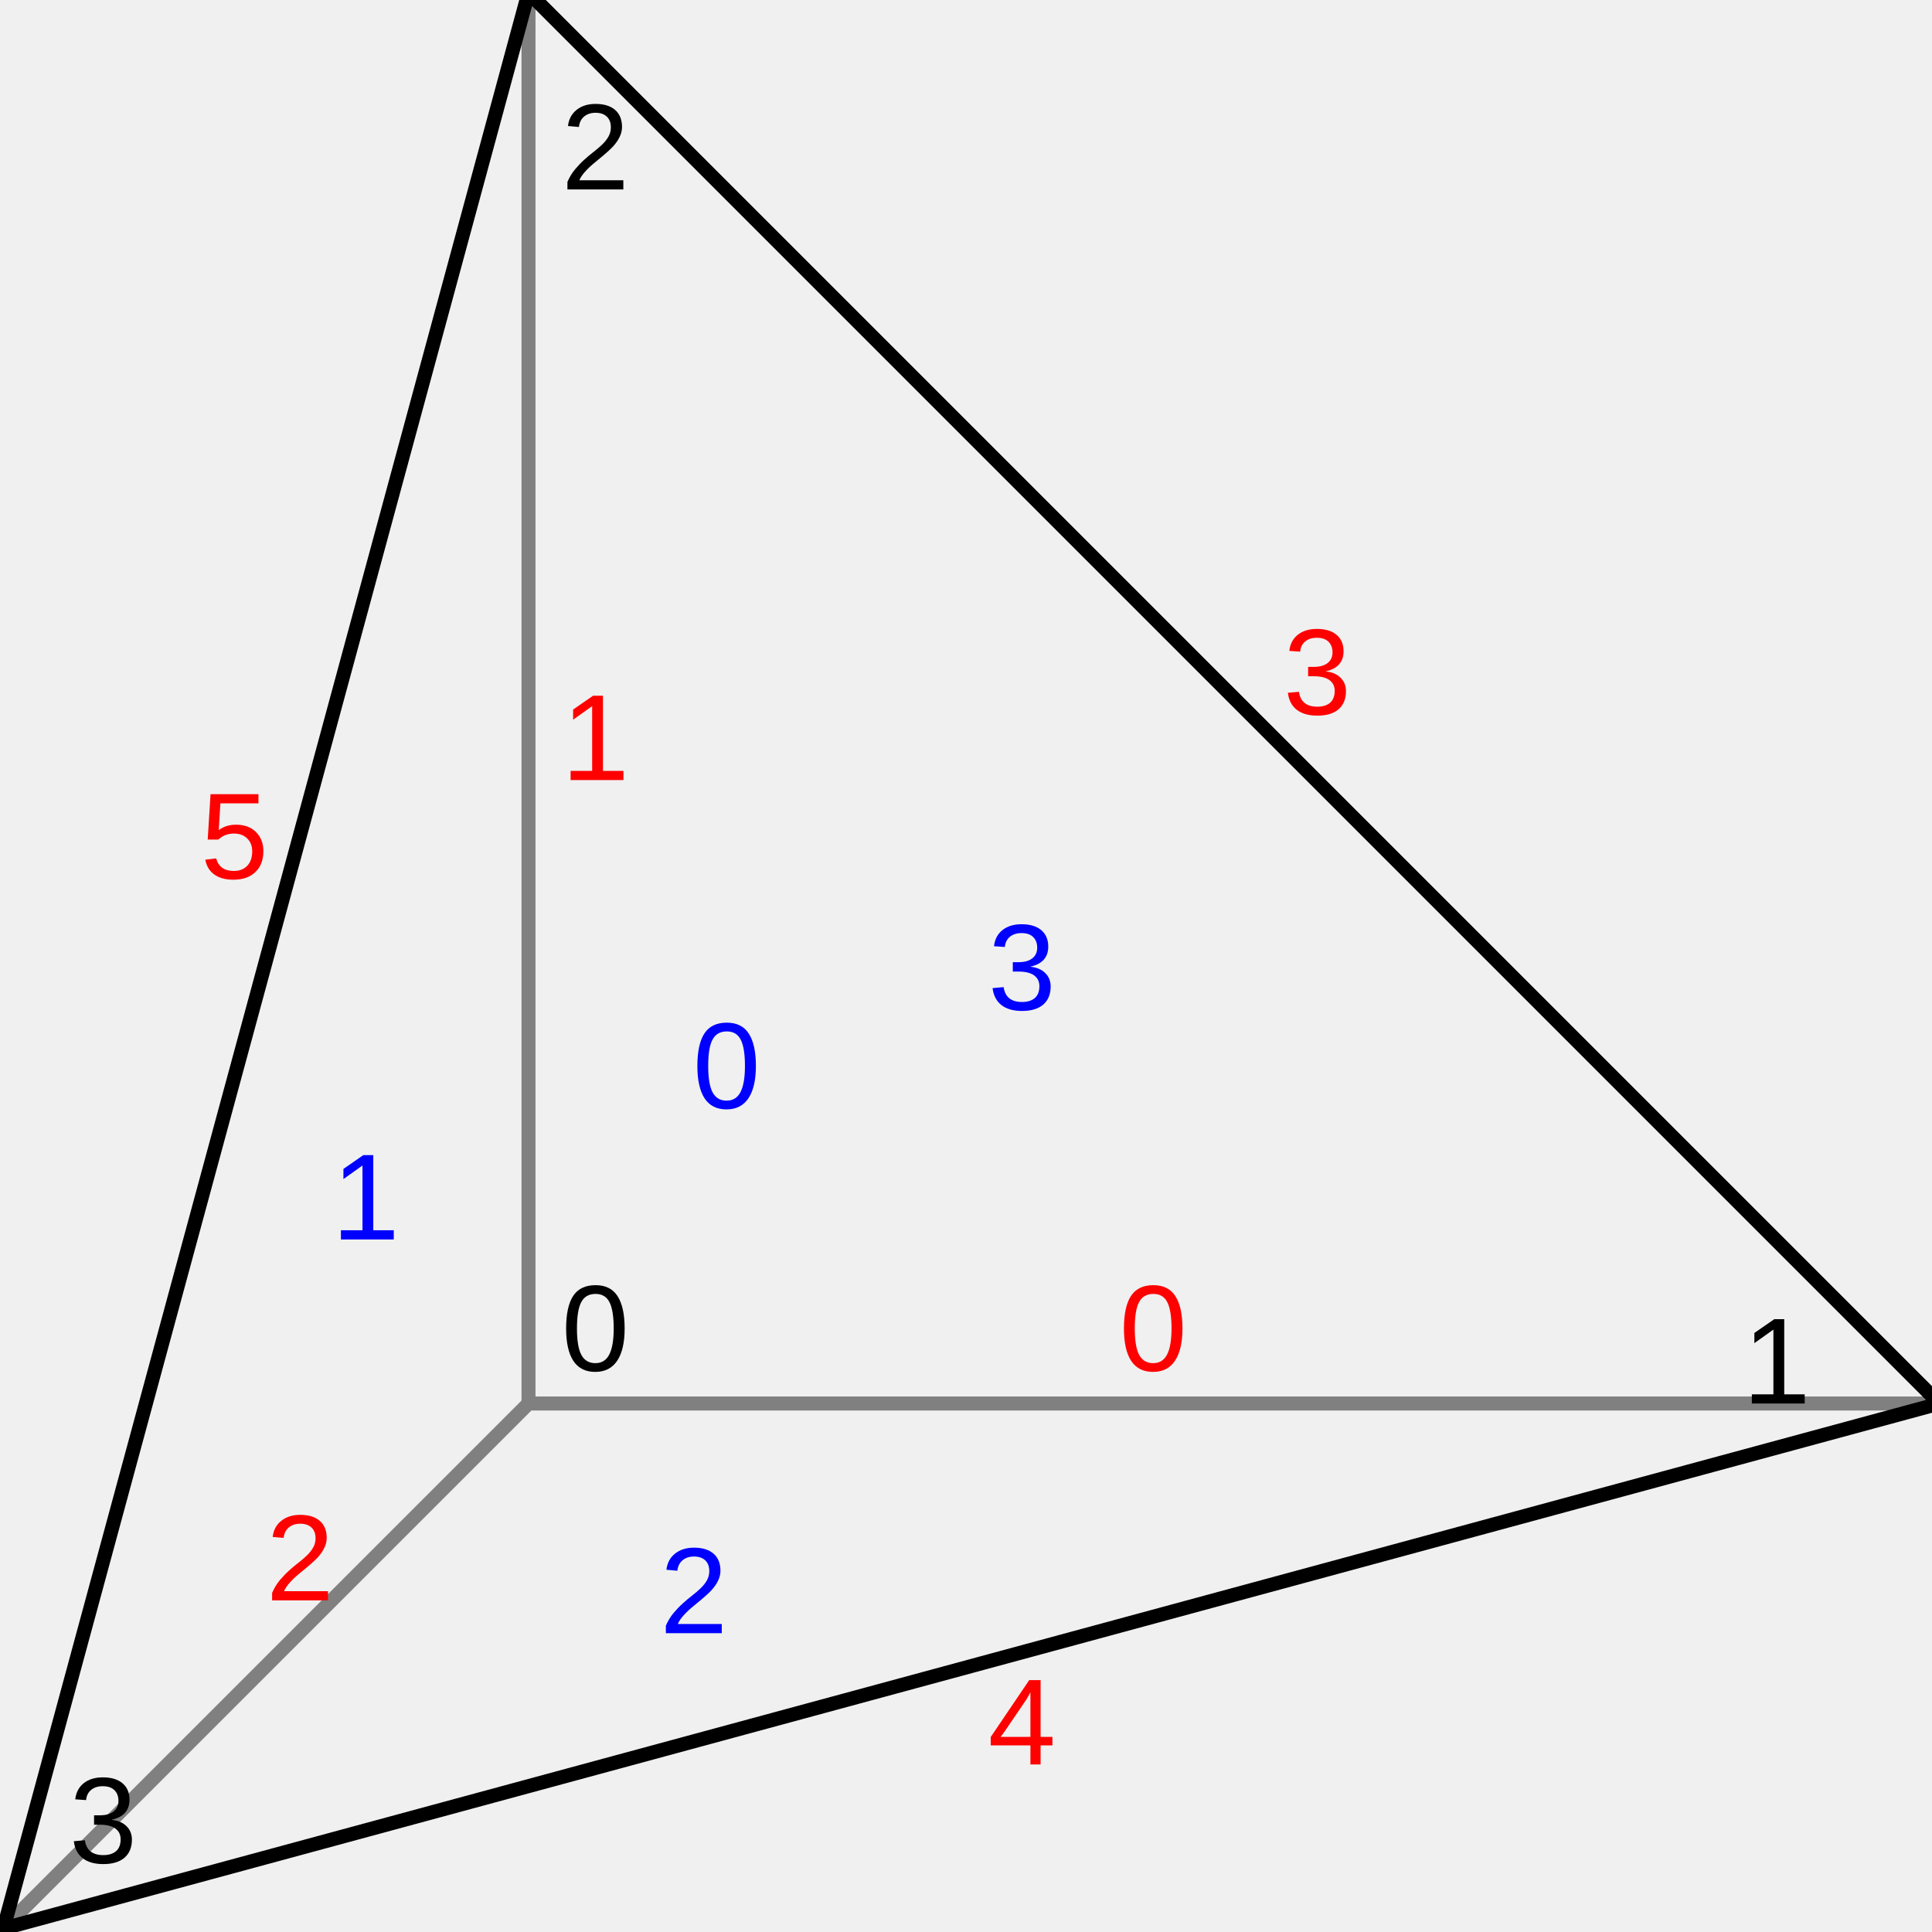
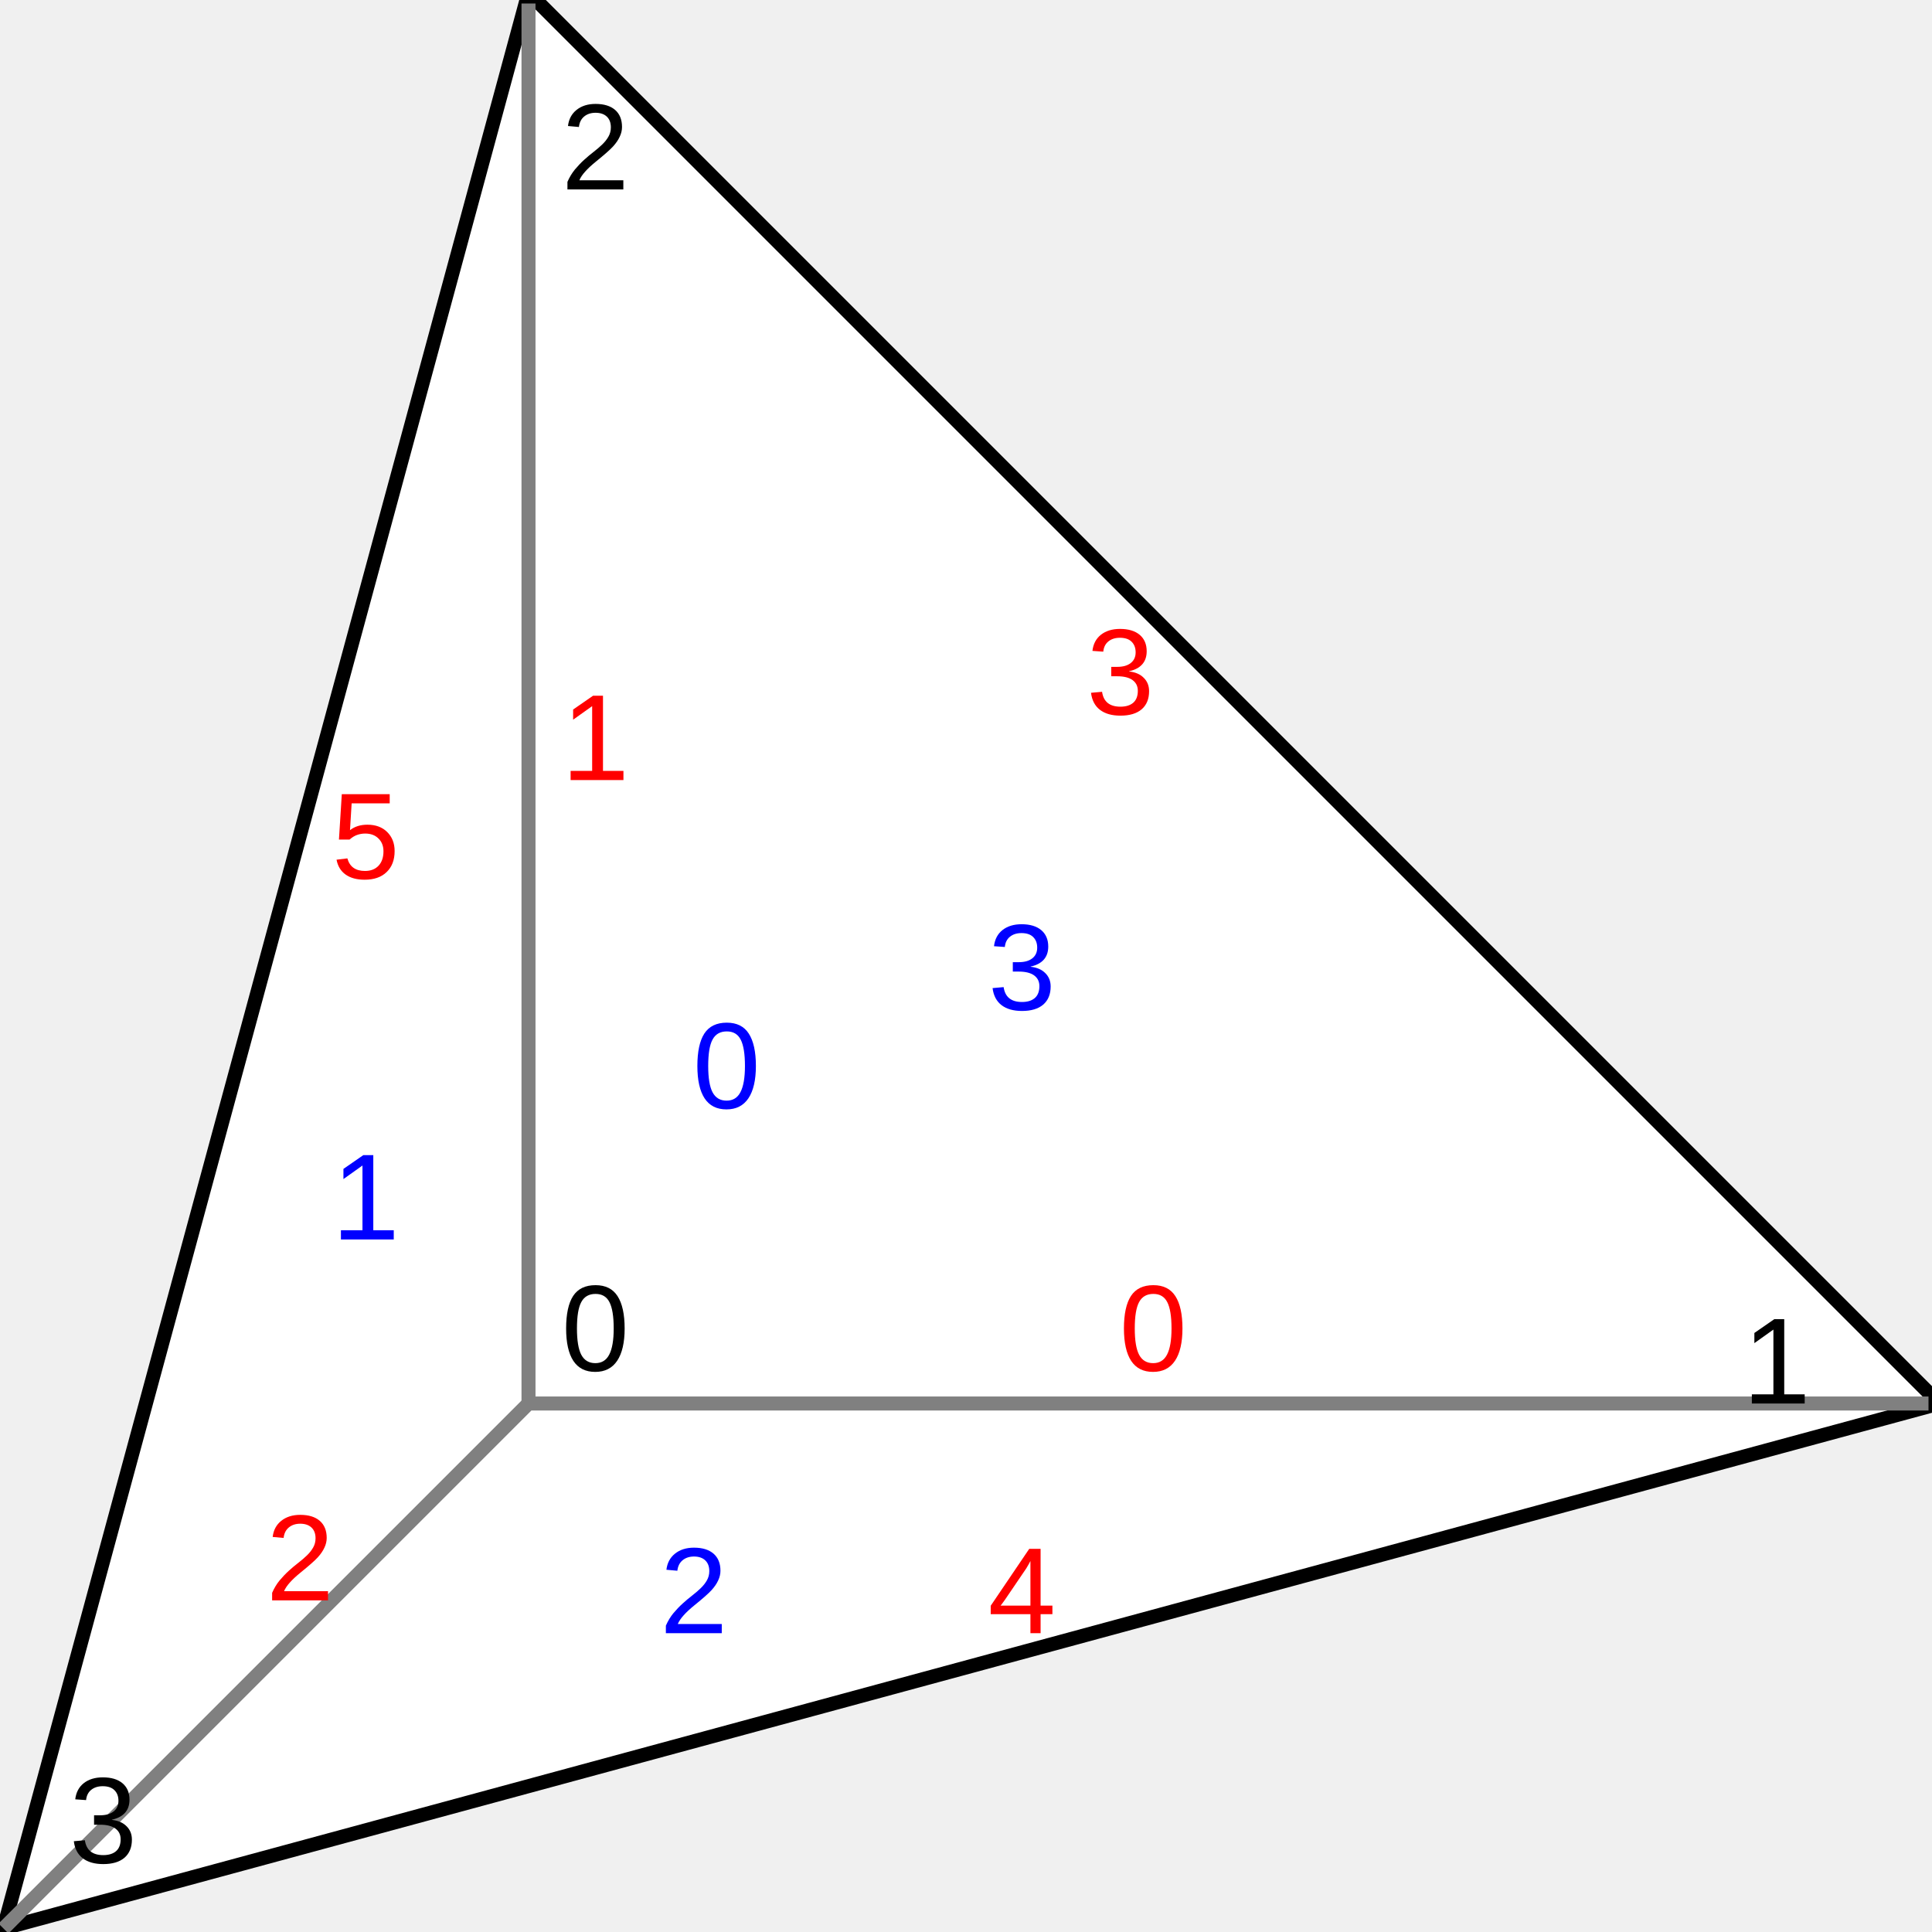
<svg xmlns="http://www.w3.org/2000/svg" width="77.893mm" height="77.893mm" viewBox="0 0 276 276" id="svg5169" version="1.1">
  <defs id="defs5171" />
  <g id="layer1" transform="translate(0.5,-776.8622)">
+     <path style="fill:#ffffff;fill-rule:evenodd;stroke:#000000;stroke-width:2;stroke-linecap:butt;stroke-linejoin:round;stroke-miterlimit:4;stroke-dasharray:none;stroke-opacity:1;fill-opacity:1" d="M 276.563,977.362 75,775.8 7.7745225e-7,1052.362 Z" id="path5183" />
    <path style="fill:none;fill-rule:evenodd;stroke:#808080;stroke-width:2;stroke-linecap:butt;stroke-linejoin:miter;stroke-miterlimit:4;stroke-dasharray:none;stroke-dashoffset:0;stroke-opacity:1" d="M 0,1052.362 75,977.362 275,977.362" id="path5187" />
    <path style="fill:none;fill-rule:evenodd;stroke:#808080;stroke-width:2;stroke-linecap:butt;stroke-linejoin:miter;stroke-miterlimit:4;stroke-dasharray:none;stroke-dashoffset:0;stroke-opacity:1" d="M 75,977.362 75,777.362" id="path5189" />
-     <path style="fill:none;fill-rule:evenodd;stroke:#000000;stroke-width:2;stroke-linecap:butt;stroke-linejoin:round;stroke-miterlimit:4;stroke-dasharray:none;stroke-opacity:1" d="M 276.563,977.362 75,775.8 7.7745225e-7,1052.362 Z" id="path5183" />
    <text xml:space="preserve" style="font-style:normal;font-weight:normal;line-height:0%;font-family:sans-serif;letter-spacing:0px;word-spacing:0px;fill:#000000;fill-opacity:1;stroke:none;stroke-width:1px;stroke-linecap:butt;stroke-linejoin:miter;stroke-opacity:1" x="79.688" y="972.675" id="text5731">
      <tspan id="tspan5733" x="79.688" y="972.675" style="font-style:normal;font-variant:normal;font-weight:normal;font-stretch:normal;font-size:17.5px;line-height:1.25;font-family:Arial;-inkscape-font-specification:Arial">0</tspan>
    </text>
    <text xml:space="preserve" style="font-style:normal;font-weight:normal;line-height:0%;font-family:sans-serif;letter-spacing:0px;word-spacing:0px;fill:#000000;fill-opacity:1;stroke:none;stroke-width:1px;stroke-linecap:butt;stroke-linejoin:miter;stroke-opacity:1" x="248.438" y="977.362" id="text5731-3">
      <tspan id="tspan5733-3" x="248.438" y="977.362" style="font-style:normal;font-variant:normal;font-weight:normal;font-stretch:normal;font-size:17.5px;line-height:1.25;font-family:Arial;-inkscape-font-specification:Arial">1</tspan>
    </text>
    <text xml:space="preserve" style="font-style:normal;font-weight:normal;line-height:0%;font-family:sans-serif;letter-spacing:0px;word-spacing:0px;fill:#000000;fill-opacity:1;stroke:none;stroke-width:1px;stroke-linecap:butt;stroke-linejoin:miter;stroke-opacity:1" x="79.688" y="803.925" id="text5731-9">
      <tspan id="tspan5733-0" x="79.688" y="803.925" style="font-style:normal;font-variant:normal;font-weight:normal;font-stretch:normal;font-size:17.5px;line-height:1.25;font-family:Arial;-inkscape-font-specification:Arial">2</tspan>
    </text>
    <text xml:space="preserve" style="font-style:normal;font-weight:normal;line-height:0%;font-family:sans-serif;letter-spacing:0px;word-spacing:0px;fill:#000000;fill-opacity:1;stroke:none;stroke-width:1px;stroke-linecap:butt;stroke-linejoin:miter;stroke-opacity:1" x="9.375" y="1042.987" id="text5731-7">
      <tspan id="tspan5733-6" x="9.375" y="1042.987" style="font-style:normal;font-variant:normal;font-weight:normal;font-stretch:normal;font-size:17.5px;line-height:1.25;font-family:Arial;-inkscape-font-specification:Arial">3</tspan>
    </text>
    <text xml:space="preserve" style="font-style:normal;font-weight:normal;line-height:0%;font-family:sans-serif;letter-spacing:0px;word-spacing:0px;fill:#ff0000;fill-opacity:1;stroke:none;stroke-width:1px;stroke-linecap:butt;stroke-linejoin:miter;stroke-opacity:1" x="159.375" y="972.675" id="text5731-86">
      <tspan id="tspan5733-5" x="159.375" y="972.675" style="font-style:normal;font-variant:normal;font-weight:normal;font-stretch:normal;font-size:17.5px;line-height:1.25;font-family:Arial;-inkscape-font-specification:Arial;fill:#ff0000;fill-opacity:1">0</tspan>
    </text>
    <text xml:space="preserve" style="font-style:normal;font-weight:normal;line-height:0%;font-family:sans-serif;letter-spacing:0px;word-spacing:0px;fill:#ff0000;fill-opacity:1;stroke:none;stroke-width:1px;stroke-linecap:butt;stroke-linejoin:miter;stroke-opacity:1" x="79.688" y="888.3" id="text5731-86-9">
      <tspan id="tspan5733-5-4" x="79.688" y="888.3" style="font-style:normal;font-variant:normal;font-weight:normal;font-stretch:normal;font-size:17.5px;line-height:1.25;font-family:Arial;-inkscape-font-specification:Arial;fill:#ff0000;fill-opacity:1">1</tspan>
    </text>
-     <text xml:space="preserve" style="font-style:normal;font-weight:normal;line-height:0%;font-family:sans-serif;letter-spacing:0px;word-spacing:0px;fill:#ff0000;fill-opacity:1;stroke:none;stroke-width:1px;stroke-linecap:butt;stroke-linejoin:miter;stroke-opacity:1" x="140.625" y="1028.925" id="text5731-86-1">
-       <tspan id="tspan5733-5-1" x="140.625" y="1028.925" style="font-style:normal;font-variant:normal;font-weight:normal;font-stretch:normal;font-size:17.5px;line-height:1.25;font-family:Arial;-inkscape-font-specification:Arial;fill:#ff0000;fill-opacity:1">4</tspan>
+     <text xml:space="preserve" style="font-style:normal;font-weight:normal;line-height:0%;font-family:sans-serif;letter-spacing:0px;word-spacing:0px;fill:#ff0000;fill-opacity:1;stroke:none;stroke-width:1px;stroke-linecap:butt;stroke-linejoin:miter;stroke-opacity:1" x="140.625" y="1010.175" id="text5731-86-1">
+       <tspan id="tspan5733-5-1" x="140.625" y="1010.175" style="font-style:normal;font-variant:normal;font-weight:normal;font-stretch:normal;font-size:17.5px;line-height:1.25;font-family:Arial;-inkscape-font-specification:Arial;fill:#ff0000;fill-opacity:1">4</tspan>
    </text>
-     <text xml:space="preserve" style="font-style:normal;font-weight:normal;line-height:0%;font-family:sans-serif;letter-spacing:0px;word-spacing:0px;fill:#ff0000;fill-opacity:1;stroke:none;stroke-width:1px;stroke-linecap:butt;stroke-linejoin:miter;stroke-opacity:1" x="28.125" y="902.362" id="text5731-86-14">
-       <tspan id="tspan5733-5-7" x="28.125" y="902.362" style="font-style:normal;font-variant:normal;font-weight:normal;font-stretch:normal;font-size:17.5px;line-height:1.25;font-family:Arial;-inkscape-font-specification:Arial;fill:#ff0000;fill-opacity:1">5</tspan>
+     <text xml:space="preserve" style="font-style:normal;font-weight:normal;line-height:0%;font-family:sans-serif;letter-spacing:0px;word-spacing:0px;fill:#ff0000;fill-opacity:1;stroke:none;stroke-width:1px;stroke-linecap:butt;stroke-linejoin:miter;stroke-opacity:1" x="46.875" y="902.362" id="text5731-86-14">
+       <tspan id="tspan5733-5-7" x="46.875" y="902.362" style="font-style:normal;font-variant:normal;font-weight:normal;font-stretch:normal;font-size:17.5px;line-height:1.25;font-family:Arial;-inkscape-font-specification:Arial;fill:#ff0000;fill-opacity:1">5</tspan>
    </text>
    <text xml:space="preserve" style="font-style:normal;font-weight:normal;line-height:0%;font-family:sans-serif;letter-spacing:0px;word-spacing:0px;fill:#ff0000;fill-opacity:1;stroke:none;stroke-width:1px;stroke-linecap:butt;stroke-linejoin:miter;stroke-opacity:1" x="37.5" y="1005.487" id="text5731-86-19">
      <tspan id="tspan5733-5-3" x="37.5" y="1005.487" style="font-style:normal;font-variant:normal;font-weight:normal;font-stretch:normal;font-size:17.5px;line-height:1.25;font-family:Arial;-inkscape-font-specification:Arial;fill:#ff0000;fill-opacity:1">2</tspan>
    </text>
-     <text xml:space="preserve" style="font-style:normal;font-weight:normal;line-height:0%;font-family:sans-serif;letter-spacing:0px;word-spacing:0px;fill:#ff0000;fill-opacity:1;stroke:none;stroke-width:1px;stroke-linecap:butt;stroke-linejoin:miter;stroke-opacity:1" x="182.812" y="878.925" id="text5731-86-0">
-       <tspan id="tspan5733-5-8" x="182.812" y="878.925" style="font-style:normal;font-variant:normal;font-weight:normal;font-stretch:normal;font-size:17.5px;line-height:1.25;font-family:Arial;-inkscape-font-specification:Arial;fill:#ff0000;fill-opacity:1">3</tspan>
+     <text xml:space="preserve" style="font-style:normal;font-weight:normal;line-height:0%;font-family:sans-serif;letter-spacing:0px;word-spacing:0px;fill:#ff0000;fill-opacity:1;stroke:none;stroke-width:1px;stroke-linecap:butt;stroke-linejoin:miter;stroke-opacity:1" x="154.688" y="878.925" id="text5731-86-0">
+       <tspan id="tspan5733-5-8" x="154.688" y="878.925" style="font-style:normal;font-variant:normal;font-weight:normal;font-stretch:normal;font-size:17.5px;line-height:1.25;font-family:Arial;-inkscape-font-specification:Arial;fill:#ff0000;fill-opacity:1">3</tspan>
    </text>
    <text xml:space="preserve" style="font-style:normal;font-weight:normal;line-height:0%;font-family:sans-serif;letter-spacing:0px;word-spacing:0px;fill:#0000ff;fill-opacity:1;stroke:none;stroke-width:1px;stroke-linecap:butt;stroke-linejoin:miter;stroke-opacity:1" x="98.438" y="935.175" id="text5731-86-95">
      <tspan id="tspan5733-5-73" x="98.438" y="935.175" style="font-style:normal;font-variant:normal;font-weight:normal;font-stretch:normal;font-size:17.5px;line-height:1.25;font-family:Arial;-inkscape-font-specification:Arial;fill:#0000ff;fill-opacity:1">0</tspan>
    </text>
    <text xml:space="preserve" style="font-style:normal;font-weight:normal;line-height:0%;font-family:sans-serif;letter-spacing:0px;word-spacing:0px;fill:#0000ff;fill-opacity:1;stroke:none;stroke-width:1px;stroke-linecap:butt;stroke-linejoin:miter;stroke-opacity:1" x="46.875" y="953.925" id="text5731-86-95-1">
      <tspan id="tspan5733-5-73-8" x="46.875" y="953.925" style="font-style:normal;font-variant:normal;font-weight:normal;font-stretch:normal;font-size:17.5px;line-height:1.25;font-family:Arial;-inkscape-font-specification:Arial;fill:#0000ff;fill-opacity:1">1</tspan>
    </text>
    <text xml:space="preserve" style="font-style:normal;font-weight:normal;line-height:0%;font-family:sans-serif;letter-spacing:0px;word-spacing:0px;fill:#0000ff;fill-opacity:1;stroke:none;stroke-width:1px;stroke-linecap:butt;stroke-linejoin:miter;stroke-opacity:1" x="140.625" y="921.112" id="text5731-86-95-3">
      <tspan id="tspan5733-5-73-5" x="140.625" y="921.112" style="font-style:normal;font-variant:normal;font-weight:normal;font-stretch:normal;font-size:17.5px;line-height:1.25;font-family:Arial;-inkscape-font-specification:Arial;fill:#0000ff;fill-opacity:1">3</tspan>
    </text>
    <text xml:space="preserve" style="font-style:normal;font-weight:normal;line-height:0%;font-family:sans-serif;letter-spacing:0px;word-spacing:0px;fill:#0000ff;fill-opacity:1;stroke:none;stroke-width:1px;stroke-linecap:butt;stroke-linejoin:miter;stroke-opacity:1" x="93.75" y="1010.175" id="text5731-86-95-0">
      <tspan id="tspan5733-5-73-1" x="93.75" y="1010.175" style="font-style:normal;font-variant:normal;font-weight:normal;font-stretch:normal;font-size:17.5px;line-height:1.25;font-family:Arial;-inkscape-font-specification:Arial;fill:#0000ff;fill-opacity:1">2</tspan>
    </text>
  </g>
</svg>
